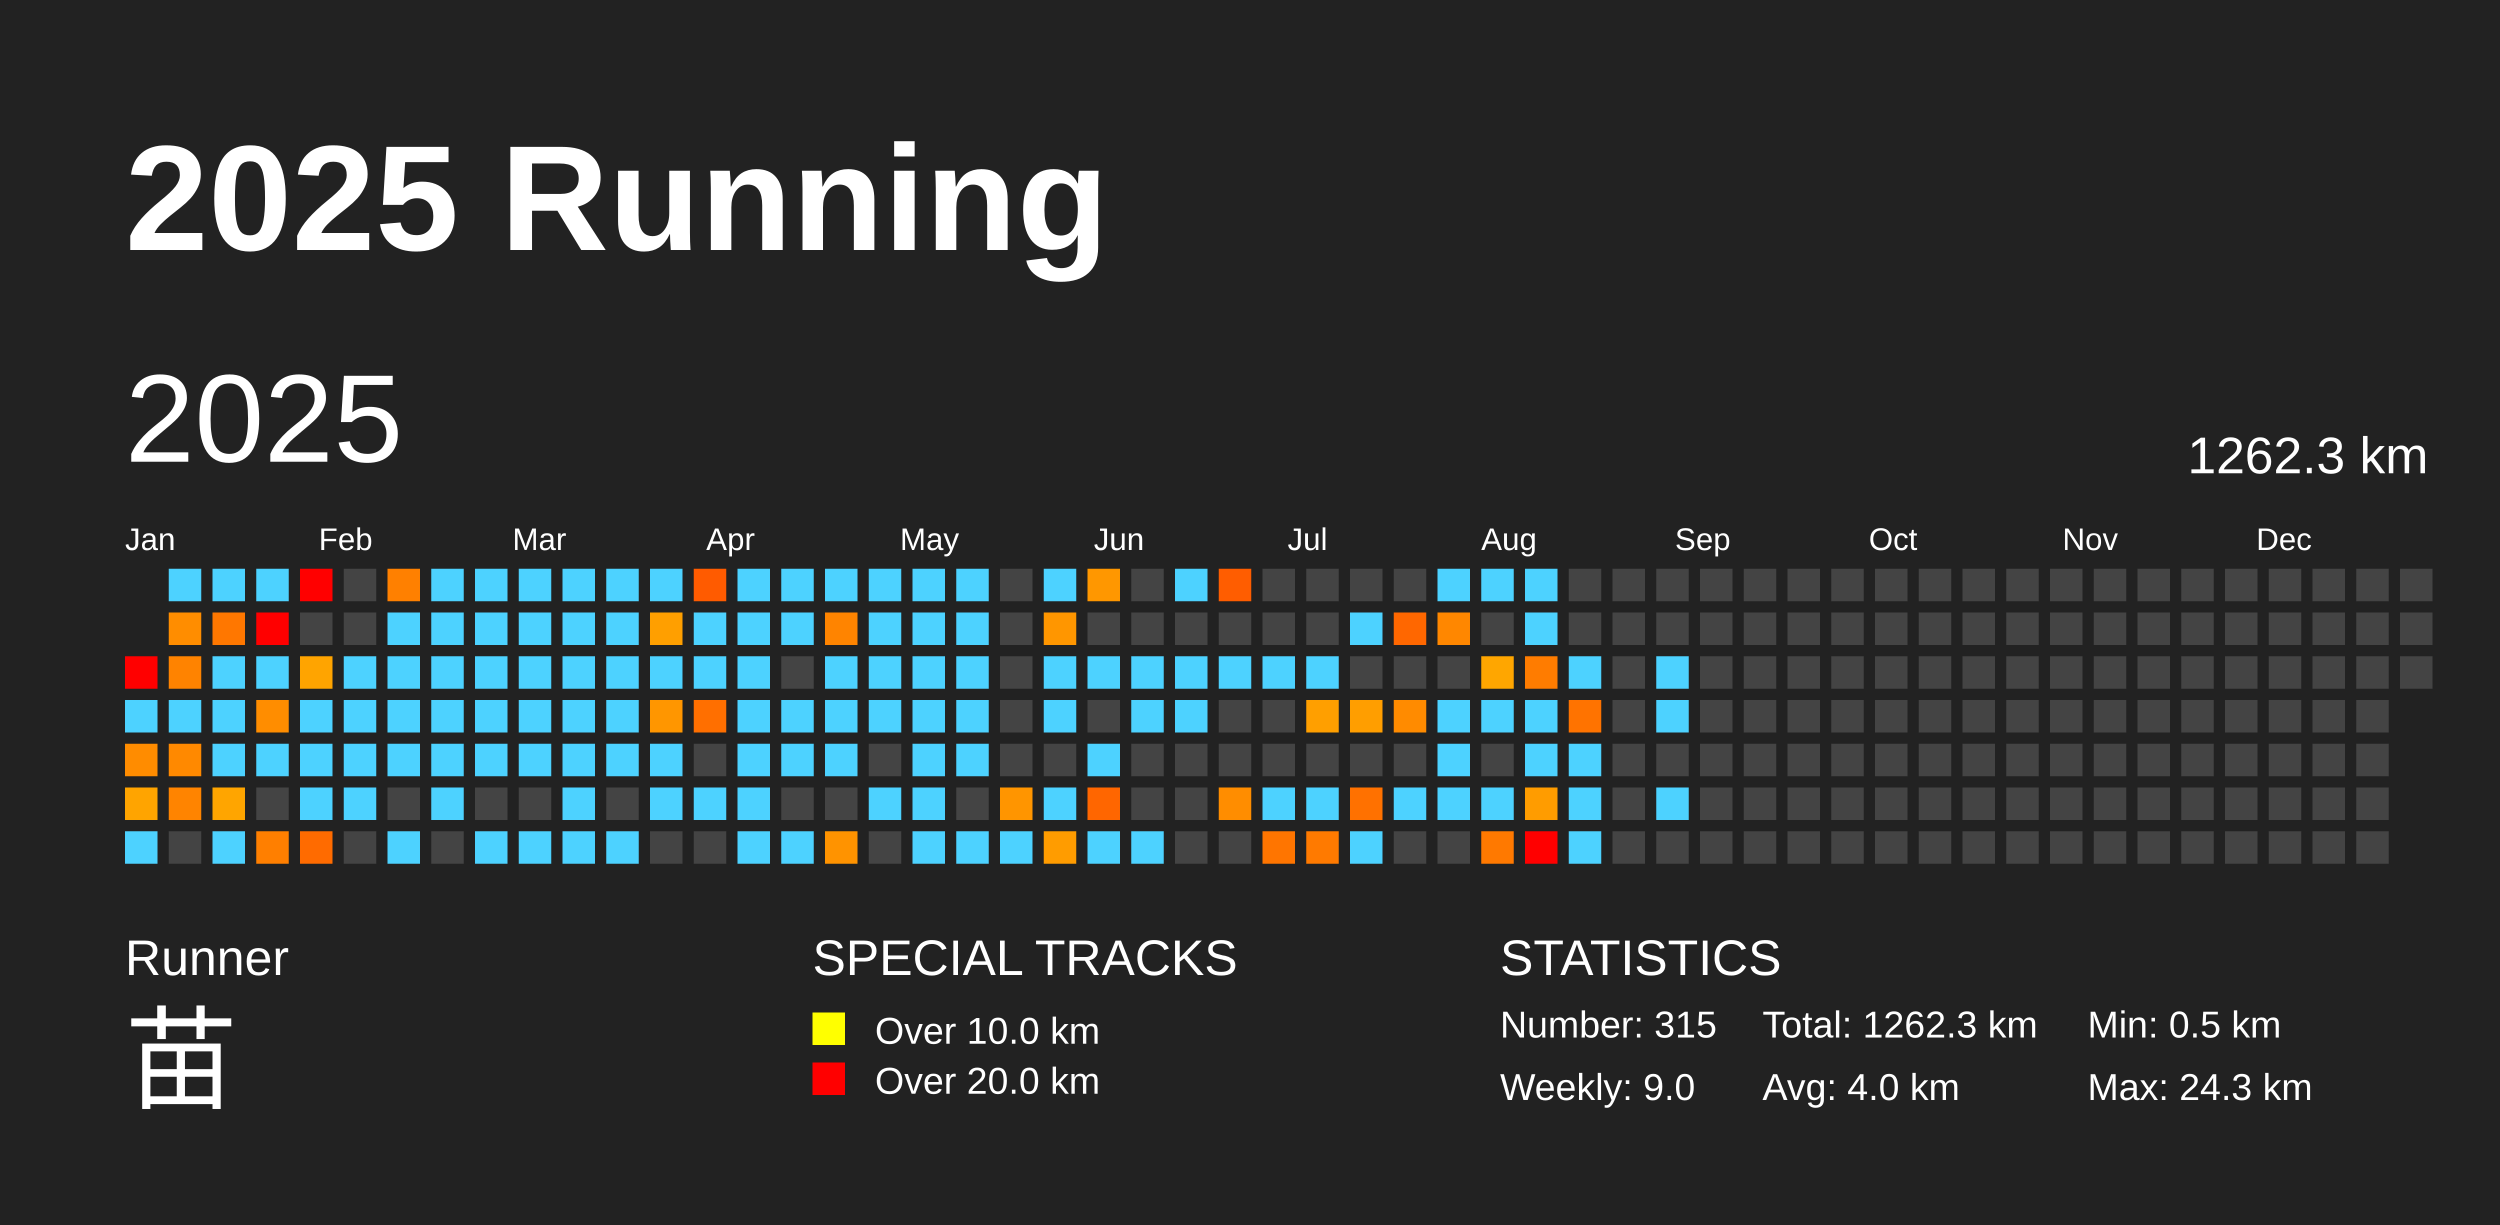
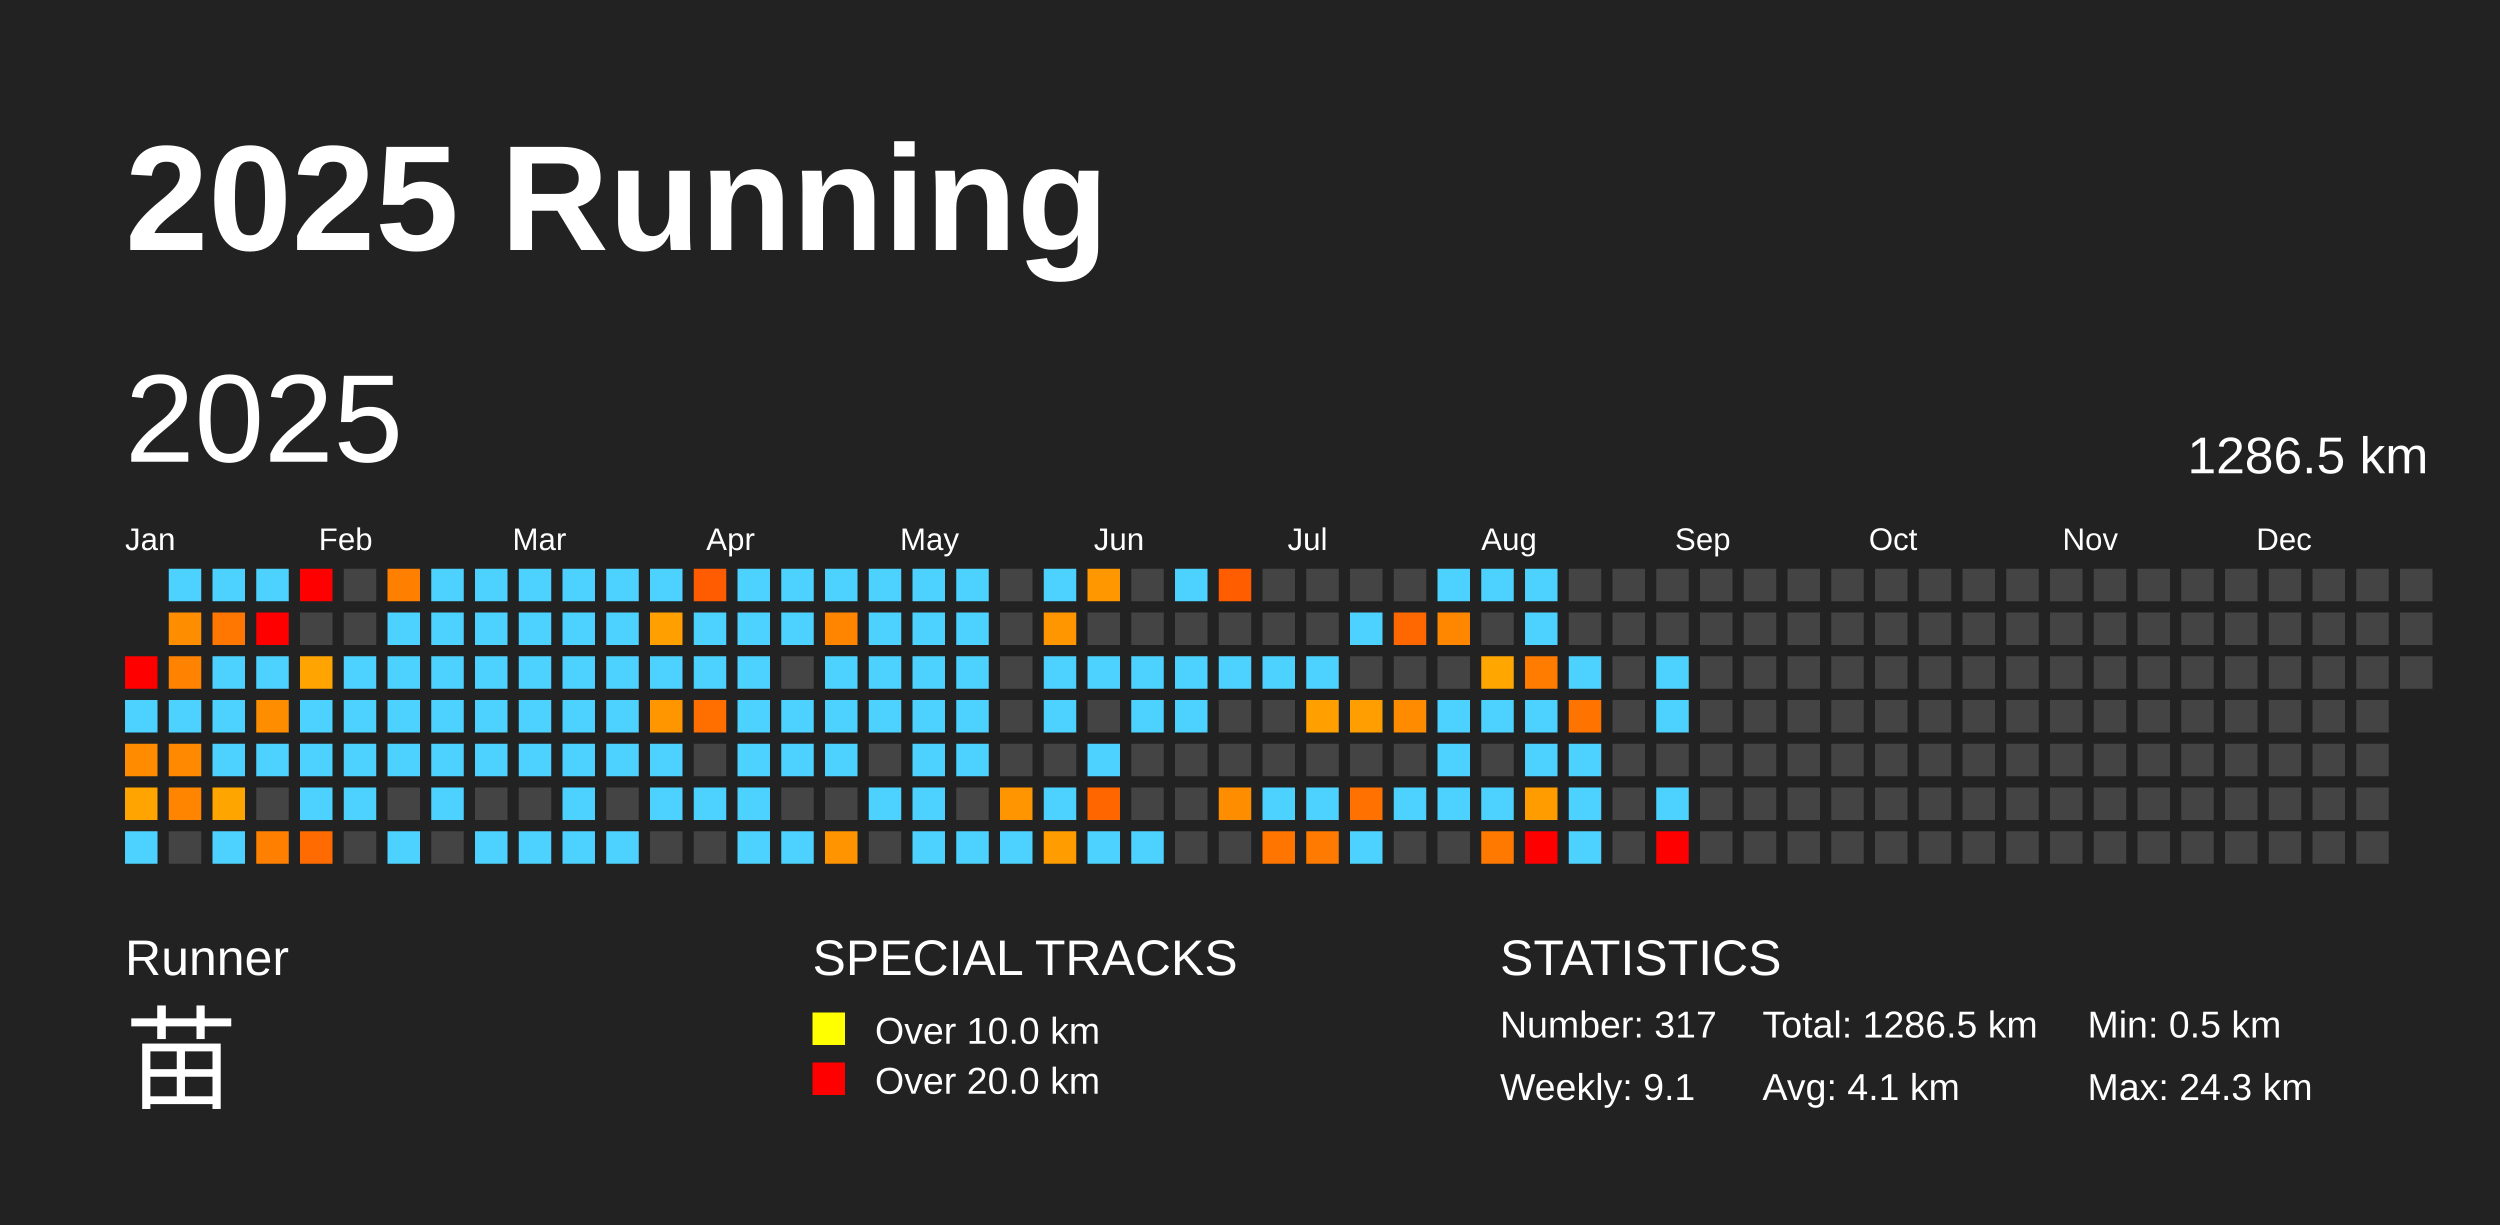
<svg xmlns="http://www.w3.org/2000/svg" baseProfile="full" height="98mm" version="1.1" viewBox="0,0,200,98" width="200mm">
  <defs />
  <rect fill="#222222" height="98" width="200" x="0" y="0" />
  <text fill="#FFFFFF" style="font-size:12px; font-family:Arial; font-weight:bold;" x="10" y="20">2025 Running</text>
  <text fill="#FFFFFF" style="font-size:4px; font-family:Arial" x="10" y="78">Runner</text>
  <text fill="#FFFFFF" style="font-size:9px; font-family:Arial" x="10" y="88">苗</text>
  <text fill="#FFFFFF" style="font-size:4px; font-family:Arial" x="65" y="78">SPECIAL TRACKS</text>
  <rect fill="yellow" height="2.6" width="2.6" x="65" y="81" />
  <text fill="#FFFFFF" style="font-size:3px; font-family:Arial" x="70" y="83.5">Over 10.0 km</text>
  <rect fill="red" height="2.6" width="2.6" x="65" y="85" />
  <text fill="#FFFFFF" style="font-size:3px; font-family:Arial" x="70" y="87.5">Over 20.0 km</text>
  <text fill="#FFFFFF" style="font-size:4px; font-family:Arial" x="120" y="78">STATISTICS</text>
-   <text fill="#FFFFFF" style="font-size:3px; font-family:Arial" x="120" y="83">Number: 315</text>
-   <text fill="#FFFFFF" style="font-size:3px; font-family:Arial" x="120" y="88">Weekly: 9.0</text>
-   <text fill="#FFFFFF" style="font-size:3px; font-family:Arial" x="141" y="83">Total: 1262.3 km</text>
-   <text fill="#FFFFFF" style="font-size:3px; font-family:Arial" x="141" y="88">Avg: 4.0 km</text>
+   <text fill="#FFFFFF" style="font-size:3px; font-family:Arial" x="120" y="83">Number: 317</text>
+   <text fill="#FFFFFF" style="font-size:3px; font-family:Arial" x="120" y="88">Weekly: 9.1</text>
+   <text fill="#FFFFFF" style="font-size:3px; font-family:Arial" x="141" y="83">Total: 1286.5 km</text>
+   <text fill="#FFFFFF" style="font-size:3px; font-family:Arial" x="141" y="88">Avg: 4.1 km</text>
  <text fill="#FFFFFF" style="font-size:3px; font-family:Arial" x="167" y="83">Min: 0.5 km</text>
  <text fill="#FFFFFF" style="font-size:3px; font-family:Arial" x="167" y="88">Max: 24.3 km</text>
  <text dominant-baseline="hanging" fill="#FFFFFF" style="font-size:10.0px; font-family:Arial;" x="10" y="30">2025</text>
-   <text dominant-baseline="hanging" fill="#FFFFFF" style="font-size:4.125px; font-family:Arial;" x="175" y="35">1262.3 km</text>
+   <text dominant-baseline="hanging" fill="#FFFFFF" style="font-size:4.125px; font-family:Arial;" x="175" y="35">1286.5 km</text>
  <text fill="#FFFFFF" style="font-size:2.5px; font-family:Arial" x="10.0" y="44">Jan</text>
  <text fill="#FFFFFF" style="font-size:2.5px; font-family:Arial" x="25.5" y="44">Feb</text>
  <text fill="#FFFFFF" style="font-size:2.5px; font-family:Arial" x="41.0" y="44">Mar</text>
  <text fill="#FFFFFF" style="font-size:2.5px; font-family:Arial" x="56.5" y="44">Apr</text>
  <text fill="#FFFFFF" style="font-size:2.5px; font-family:Arial" x="72.0" y="44">May</text>
  <text fill="#FFFFFF" style="font-size:2.5px; font-family:Arial" x="87.5" y="44">Jun</text>
  <text fill="#FFFFFF" style="font-size:2.5px; font-family:Arial" x="103.0" y="44">Jul</text>
  <text fill="#FFFFFF" style="font-size:2.5px; font-family:Arial" x="118.5" y="44">Aug</text>
  <text fill="#FFFFFF" style="font-size:2.5px; font-family:Arial" x="134.0" y="44">Sep</text>
  <text fill="#FFFFFF" style="font-size:2.5px; font-family:Arial" x="149.5" y="44">Oct</text>
  <text fill="#FFFFFF" style="font-size:2.5px; font-family:Arial" x="165.0" y="44">Nov</text>
  <text fill="#FFFFFF" style="font-size:2.5px; font-family:Arial" x="180.5" y="44">Dec</text>
  <rect fill="red" height="2.6" width="2.6" x="10.0" y="52.5" />
  <rect fill="#4dd2ff" height="2.6" width="2.6" x="10.0" y="56.0" />
  <rect fill="#ff8c00" height="2.6" width="2.6" x="10.0" y="59.5" />
  <rect fill="#ffa400" height="2.6" width="2.6" x="10.0" y="63.0" />
  <rect fill="#4dd2ff" height="2.6" width="2.6" x="10.0" y="66.5" />
  <rect fill="#4dd2ff" height="2.6" width="2.6" x="13.5" y="45.5" />
  <rect fill="#ff8d00" height="2.6" width="2.6" x="13.5" y="49.0" />
  <rect fill="#ff8300" height="2.6" width="2.6" x="13.5" y="52.5" />
  <rect fill="#4dd2ff" height="2.6" width="2.6" x="13.5" y="56.0" />
  <rect fill="#ff8900" height="2.6" width="2.6" x="13.5" y="59.5" />
  <rect fill="#ff8400" height="2.6" width="2.6" x="13.5" y="63.0" />
  <rect fill="#444444" height="2.6" width="2.6" x="13.5" y="66.5" />
  <rect fill="#4dd2ff" height="2.6" width="2.6" x="17.0" y="45.5" />
  <rect fill="#ff7700" height="2.6" width="2.6" x="17.0" y="49.0" />
  <rect fill="#4dd2ff" height="2.6" width="2.6" x="17.0" y="52.5" />
  <rect fill="#4dd2ff" height="2.6" width="2.6" x="17.0" y="56.0" />
  <rect fill="#4dd2ff" height="2.6" width="2.6" x="17.0" y="59.5" />
  <rect fill="#ffa500" height="2.6" width="2.6" x="17.0" y="63.0" />
  <rect fill="#4dd2ff" height="2.6" width="2.6" x="17.0" y="66.5" />
  <rect fill="#4dd2ff" height="2.6" width="2.6" x="20.5" y="45.5" />
  <rect fill="red" height="2.6" width="2.6" x="20.5" y="49.0" />
  <rect fill="#4dd2ff" height="2.6" width="2.6" x="20.5" y="52.5" />
  <rect fill="#ff8d00" height="2.6" width="2.6" x="20.5" y="56.0" />
  <rect fill="#4dd2ff" height="2.6" width="2.6" x="20.5" y="59.5" />
  <rect fill="#444444" height="2.6" width="2.6" x="20.5" y="63.0" />
  <rect fill="#ff7f00" height="2.6" width="2.6" x="20.5" y="66.5" />
  <rect fill="red" height="2.6" width="2.6" x="24.0" y="45.5" />
  <rect fill="#444444" height="2.6" width="2.6" x="24.0" y="49.0" />
  <rect fill="#ffa400" height="2.6" width="2.6" x="24.0" y="52.5" />
  <rect fill="#4dd2ff" height="2.6" width="2.6" x="24.0" y="56.0" />
  <rect fill="#4dd2ff" height="2.6" width="2.6" x="24.0" y="59.5" />
  <rect fill="#4dd2ff" height="2.6" width="2.6" x="24.0" y="63.0" />
  <rect fill="#ff6b00" height="2.6" width="2.6" x="24.0" y="66.5" />
  <rect fill="#444444" height="2.6" width="2.6" x="27.5" y="45.5" />
  <rect fill="#444444" height="2.6" width="2.6" x="27.5" y="49.0" />
  <rect fill="#4dd2ff" height="2.6" width="2.6" x="27.5" y="52.5" />
  <rect fill="#4dd2ff" height="2.6" width="2.6" x="27.5" y="56.0" />
  <rect fill="#4dd2ff" height="2.6" width="2.6" x="27.5" y="59.5" />
  <rect fill="#4dd2ff" height="2.6" width="2.6" x="27.5" y="63.0" />
  <rect fill="#444444" height="2.6" width="2.6" x="27.5" y="66.5" />
  <rect fill="#ff8000" height="2.6" width="2.6" x="31.0" y="45.5" />
  <rect fill="#4dd2ff" height="2.6" width="2.6" x="31.0" y="49.0" />
  <rect fill="#4dd2ff" height="2.6" width="2.6" x="31.0" y="52.5" />
  <rect fill="#4dd2ff" height="2.6" width="2.6" x="31.0" y="56.0" />
  <rect fill="#4dd2ff" height="2.6" width="2.6" x="31.0" y="59.5" />
  <rect fill="#444444" height="2.6" width="2.6" x="31.0" y="63.0" />
  <rect fill="#4dd2ff" height="2.6" width="2.6" x="31.0" y="66.5" />
  <rect fill="#4dd2ff" height="2.6" width="2.6" x="34.5" y="45.5" />
  <rect fill="#4dd2ff" height="2.6" width="2.6" x="34.5" y="49.0" />
  <rect fill="#4dd2ff" height="2.6" width="2.6" x="34.5" y="52.5" />
  <rect fill="#4dd2ff" height="2.6" width="2.6" x="34.5" y="56.0" />
  <rect fill="#4dd2ff" height="2.6" width="2.6" x="34.5" y="59.5" />
  <rect fill="#4dd2ff" height="2.6" width="2.6" x="34.5" y="63.0" />
  <rect fill="#444444" height="2.6" width="2.6" x="34.5" y="66.5" />
  <rect fill="#4dd2ff" height="2.6" width="2.6" x="38.0" y="45.5" />
  <rect fill="#4dd2ff" height="2.6" width="2.6" x="38.0" y="49.0" />
  <rect fill="#4dd2ff" height="2.6" width="2.6" x="38.0" y="52.5" />
  <rect fill="#4dd2ff" height="2.6" width="2.6" x="38.0" y="56.0" />
  <rect fill="#4dd2ff" height="2.6" width="2.6" x="38.0" y="59.5" />
  <rect fill="#444444" height="2.6" width="2.6" x="38.0" y="63.0" />
  <rect fill="#4dd2ff" height="2.6" width="2.6" x="38.0" y="66.5" />
  <rect fill="#4dd2ff" height="2.6" width="2.6" x="41.5" y="45.5" />
  <rect fill="#4dd2ff" height="2.6" width="2.6" x="41.5" y="49.0" />
  <rect fill="#4dd2ff" height="2.6" width="2.6" x="41.5" y="52.5" />
  <rect fill="#4dd2ff" height="2.6" width="2.6" x="41.5" y="56.0" />
  <rect fill="#4dd2ff" height="2.6" width="2.6" x="41.5" y="59.5" />
  <rect fill="#444444" height="2.6" width="2.6" x="41.5" y="63.0" />
  <rect fill="#4dd2ff" height="2.6" width="2.6" x="41.5" y="66.5" />
  <rect fill="#4dd2ff" height="2.6" width="2.6" x="45.0" y="45.5" />
  <rect fill="#4dd2ff" height="2.6" width="2.6" x="45.0" y="49.0" />
  <rect fill="#4dd2ff" height="2.6" width="2.6" x="45.0" y="52.5" />
  <rect fill="#4dd2ff" height="2.6" width="2.6" x="45.0" y="56.0" />
  <rect fill="#4dd2ff" height="2.6" width="2.6" x="45.0" y="59.5" />
  <rect fill="#4dd2ff" height="2.6" width="2.6" x="45.0" y="63.0" />
  <rect fill="#4dd2ff" height="2.6" width="2.6" x="45.0" y="66.5" />
  <rect fill="#4dd2ff" height="2.6" width="2.6" x="48.5" y="45.5" />
  <rect fill="#4dd2ff" height="2.6" width="2.6" x="48.5" y="49.0" />
  <rect fill="#4dd2ff" height="2.6" width="2.6" x="48.5" y="52.5" />
  <rect fill="#4dd2ff" height="2.6" width="2.6" x="48.5" y="56.0" />
  <rect fill="#4dd2ff" height="2.6" width="2.6" x="48.5" y="59.5" />
  <rect fill="#444444" height="2.6" width="2.6" x="48.5" y="63.0" />
  <rect fill="#4dd2ff" height="2.6" width="2.6" x="48.5" y="66.5" />
  <rect fill="#4dd2ff" height="2.6" width="2.6" x="52.0" y="45.5" />
  <rect fill="#ff9f00" height="2.6" width="2.6" x="52.0" y="49.0" />
  <rect fill="#4dd2ff" height="2.6" width="2.6" x="52.0" y="52.5" />
  <rect fill="#ff9600" height="2.6" width="2.6" x="52.0" y="56.0" />
  <rect fill="#4dd2ff" height="2.6" width="2.6" x="52.0" y="59.5" />
  <rect fill="#4dd2ff" height="2.6" width="2.6" x="52.0" y="63.0" />
  <rect fill="#444444" height="2.6" width="2.6" x="52.0" y="66.5" />
  <rect fill="#ff5b00" height="2.6" width="2.6" x="55.5" y="45.5" />
  <rect fill="#4dd2ff" height="2.6" width="2.6" x="55.5" y="49.0" />
  <rect fill="#4dd2ff" height="2.6" width="2.6" x="55.5" y="52.5" />
  <rect fill="#ff6f00" height="2.6" width="2.6" x="55.5" y="56.0" />
  <rect fill="#444444" height="2.6" width="2.6" x="55.5" y="59.5" />
  <rect fill="#4dd2ff" height="2.6" width="2.6" x="55.5" y="63.0" />
  <rect fill="#444444" height="2.6" width="2.6" x="55.5" y="66.5" />
  <rect fill="#4dd2ff" height="2.6" width="2.6" x="59.0" y="45.5" />
  <rect fill="#4dd2ff" height="2.6" width="2.6" x="59.0" y="49.0" />
  <rect fill="#4dd2ff" height="2.6" width="2.6" x="59.0" y="52.5" />
  <rect fill="#4dd2ff" height="2.6" width="2.6" x="59.0" y="56.0" />
  <rect fill="#4dd2ff" height="2.6" width="2.6" x="59.0" y="59.5" />
  <rect fill="#4dd2ff" height="2.6" width="2.6" x="59.0" y="63.0" />
  <rect fill="#4dd2ff" height="2.6" width="2.6" x="59.0" y="66.5" />
  <rect fill="#4dd2ff" height="2.6" width="2.6" x="62.5" y="45.5" />
  <rect fill="#4dd2ff" height="2.6" width="2.6" x="62.5" y="49.0" />
  <rect fill="#444444" height="2.6" width="2.6" x="62.5" y="52.5" />
  <rect fill="#4dd2ff" height="2.6" width="2.6" x="62.5" y="56.0" />
  <rect fill="#4dd2ff" height="2.6" width="2.6" x="62.5" y="59.5" />
  <rect fill="#444444" height="2.6" width="2.6" x="62.5" y="63.0" />
  <rect fill="#4dd2ff" height="2.6" width="2.6" x="62.5" y="66.5" />
  <rect fill="#4dd2ff" height="2.6" width="2.6" x="66.0" y="45.5" />
  <rect fill="#ff8400" height="2.6" width="2.6" x="66.0" y="49.0" />
  <rect fill="#4dd2ff" height="2.6" width="2.6" x="66.0" y="52.5" />
  <rect fill="#4dd2ff" height="2.6" width="2.6" x="66.0" y="56.0" />
  <rect fill="#4dd2ff" height="2.6" width="2.6" x="66.0" y="59.5" />
  <rect fill="#444444" height="2.6" width="2.6" x="66.0" y="63.0" />
  <rect fill="#ff9300" height="2.6" width="2.6" x="66.0" y="66.5" />
  <rect fill="#4dd2ff" height="2.6" width="2.6" x="69.5" y="45.5" />
  <rect fill="#4dd2ff" height="2.6" width="2.6" x="69.5" y="49.0" />
  <rect fill="#4dd2ff" height="2.6" width="2.6" x="69.5" y="52.5" />
  <rect fill="#4dd2ff" height="2.6" width="2.6" x="69.5" y="56.0" />
  <rect fill="#444444" height="2.6" width="2.6" x="69.5" y="59.5" />
  <rect fill="#4dd2ff" height="2.6" width="2.6" x="69.5" y="63.0" />
  <rect fill="#444444" height="2.6" width="2.6" x="69.5" y="66.5" />
  <rect fill="#4dd2ff" height="2.6" width="2.6" x="73.0" y="45.5" />
  <rect fill="#4dd2ff" height="2.6" width="2.6" x="73.0" y="49.0" />
  <rect fill="#4dd2ff" height="2.6" width="2.6" x="73.0" y="52.5" />
  <rect fill="#4dd2ff" height="2.6" width="2.6" x="73.0" y="56.0" />
  <rect fill="#4dd2ff" height="2.6" width="2.6" x="73.0" y="59.5" />
  <rect fill="#4dd2ff" height="2.6" width="2.6" x="73.0" y="63.0" />
  <rect fill="#4dd2ff" height="2.6" width="2.6" x="73.0" y="66.5" />
  <rect fill="#4dd2ff" height="2.6" width="2.6" x="76.5" y="45.5" />
  <rect fill="#4dd2ff" height="2.6" width="2.6" x="76.5" y="49.0" />
  <rect fill="#4dd2ff" height="2.6" width="2.6" x="76.5" y="52.5" />
  <rect fill="#4dd2ff" height="2.6" width="2.6" x="76.5" y="56.0" />
  <rect fill="#4dd2ff" height="2.6" width="2.6" x="76.5" y="59.5" />
  <rect fill="#444444" height="2.6" width="2.6" x="76.5" y="63.0" />
  <rect fill="#4dd2ff" height="2.6" width="2.6" x="76.5" y="66.5" />
  <rect fill="#444444" height="2.6" width="2.6" x="80.0" y="45.5" />
  <rect fill="#444444" height="2.6" width="2.6" x="80.0" y="49.0" />
  <rect fill="#444444" height="2.6" width="2.6" x="80.0" y="52.5" />
  <rect fill="#444444" height="2.6" width="2.6" x="80.0" y="56.0" />
  <rect fill="#444444" height="2.6" width="2.6" x="80.0" y="59.5" />
  <rect fill="#ff9500" height="2.6" width="2.6" x="80.0" y="63.0" />
  <rect fill="#4dd2ff" height="2.6" width="2.6" x="80.0" y="66.5" />
  <rect fill="#4dd2ff" height="2.6" width="2.6" x="83.5" y="45.5" />
  <rect fill="#ff9600" height="2.6" width="2.6" x="83.5" y="49.0" />
  <rect fill="#4dd2ff" height="2.6" width="2.6" x="83.5" y="52.5" />
  <rect fill="#4dd2ff" height="2.6" width="2.6" x="83.5" y="56.0" />
  <rect fill="#444444" height="2.6" width="2.6" x="83.5" y="59.5" />
  <rect fill="#4dd2ff" height="2.6" width="2.6" x="83.5" y="63.0" />
  <rect fill="#ff9c00" height="2.6" width="2.6" x="83.5" y="66.5" />
  <rect fill="#ff9700" height="2.6" width="2.6" x="87.0" y="45.5" />
  <rect fill="#444444" height="2.6" width="2.6" x="87.0" y="49.0" />
  <rect fill="#4dd2ff" height="2.6" width="2.6" x="87.0" y="52.5" />
  <rect fill="#444444" height="2.6" width="2.6" x="87.0" y="56.0" />
  <rect fill="#4dd2ff" height="2.6" width="2.6" x="87.0" y="59.5" />
  <rect fill="#ff6600" height="2.6" width="2.6" x="87.0" y="63.0" />
  <rect fill="#4dd2ff" height="2.6" width="2.6" x="87.0" y="66.5" />
  <rect fill="#444444" height="2.6" width="2.6" x="90.5" y="45.5" />
  <rect fill="#444444" height="2.6" width="2.6" x="90.5" y="49.0" />
  <rect fill="#4dd2ff" height="2.6" width="2.6" x="90.5" y="52.5" />
  <rect fill="#4dd2ff" height="2.6" width="2.6" x="90.5" y="56.0" />
  <rect fill="#444444" height="2.6" width="2.6" x="90.5" y="59.5" />
  <rect fill="#444444" height="2.6" width="2.6" x="90.5" y="63.0" />
  <rect fill="#4dd2ff" height="2.6" width="2.6" x="90.5" y="66.5" />
  <rect fill="#4dd2ff" height="2.6" width="2.6" x="94.0" y="45.5" />
  <rect fill="#444444" height="2.6" width="2.6" x="94.0" y="49.0" />
  <rect fill="#4dd2ff" height="2.6" width="2.6" x="94.0" y="52.5" />
  <rect fill="#4dd2ff" height="2.6" width="2.6" x="94.0" y="56.0" />
  <rect fill="#444444" height="2.6" width="2.6" x="94.0" y="59.5" />
  <rect fill="#444444" height="2.6" width="2.6" x="94.0" y="63.0" />
  <rect fill="#444444" height="2.6" width="2.6" x="94.0" y="66.5" />
  <rect fill="#ff5d00" height="2.6" width="2.6" x="97.5" y="45.5" />
  <rect fill="#444444" height="2.6" width="2.6" x="97.5" y="49.0" />
  <rect fill="#4dd2ff" height="2.6" width="2.6" x="97.5" y="52.5" />
  <rect fill="#444444" height="2.6" width="2.6" x="97.5" y="56.0" />
  <rect fill="#444444" height="2.6" width="2.6" x="97.5" y="59.5" />
  <rect fill="#ff8d00" height="2.6" width="2.6" x="97.5" y="63.0" />
  <rect fill="#444444" height="2.6" width="2.6" x="97.5" y="66.5" />
  <rect fill="#444444" height="2.6" width="2.6" x="101.0" y="45.5" />
  <rect fill="#444444" height="2.6" width="2.6" x="101.0" y="49.0" />
  <rect fill="#4dd2ff" height="2.6" width="2.6" x="101.0" y="52.5" />
  <rect fill="#444444" height="2.6" width="2.6" x="101.0" y="56.0" />
  <rect fill="#444444" height="2.6" width="2.6" x="101.0" y="59.5" />
  <rect fill="#4dd2ff" height="2.6" width="2.6" x="101.0" y="63.0" />
  <rect fill="#ff7500" height="2.6" width="2.6" x="101.0" y="66.5" />
  <rect fill="#444444" height="2.6" width="2.6" x="104.5" y="45.5" />
  <rect fill="#444444" height="2.6" width="2.6" x="104.5" y="49.0" />
  <rect fill="#4dd2ff" height="2.6" width="2.6" x="104.5" y="52.5" />
  <rect fill="#ff9f00" height="2.6" width="2.6" x="104.5" y="56.0" />
  <rect fill="#444444" height="2.6" width="2.6" x="104.5" y="59.5" />
  <rect fill="#4dd2ff" height="2.6" width="2.6" x="104.5" y="63.0" />
  <rect fill="#ff7a00" height="2.6" width="2.6" x="104.5" y="66.5" />
  <rect fill="#444444" height="2.6" width="2.6" x="108.0" y="45.5" />
  <rect fill="#4dd2ff" height="2.6" width="2.6" x="108.0" y="49.0" />
  <rect fill="#444444" height="2.6" width="2.6" x="108.0" y="52.5" />
  <rect fill="#ff9e00" height="2.6" width="2.6" x="108.0" y="56.0" />
  <rect fill="#444444" height="2.6" width="2.6" x="108.0" y="59.5" />
  <rect fill="#ff7100" height="2.6" width="2.6" x="108.0" y="63.0" />
  <rect fill="#4dd2ff" height="2.6" width="2.6" x="108.0" y="66.5" />
  <rect fill="#444444" height="2.6" width="2.6" x="111.5" y="45.5" />
  <rect fill="#ff6700" height="2.6" width="2.6" x="111.5" y="49.0" />
  <rect fill="#444444" height="2.6" width="2.6" x="111.5" y="52.5" />
  <rect fill="#ff8b00" height="2.6" width="2.6" x="111.5" y="56.0" />
  <rect fill="#444444" height="2.6" width="2.6" x="111.5" y="59.5" />
  <rect fill="#4dd2ff" height="2.6" width="2.6" x="111.5" y="63.0" />
  <rect fill="#444444" height="2.6" width="2.6" x="111.5" y="66.5" />
  <rect fill="#4dd2ff" height="2.6" width="2.6" x="115.0" y="45.5" />
  <rect fill="#ff8700" height="2.6" width="2.6" x="115.0" y="49.0" />
  <rect fill="#444444" height="2.6" width="2.6" x="115.0" y="52.5" />
  <rect fill="#4dd2ff" height="2.6" width="2.6" x="115.0" y="56.0" />
  <rect fill="#4dd2ff" height="2.6" width="2.6" x="115.0" y="59.5" />
  <rect fill="#4dd2ff" height="2.6" width="2.6" x="115.0" y="63.0" />
  <rect fill="#444444" height="2.6" width="2.6" x="115.0" y="66.5" />
  <rect fill="#4dd2ff" height="2.6" width="2.6" x="118.5" y="45.5" />
  <rect fill="#444444" height="2.6" width="2.6" x="118.5" y="49.0" />
  <rect fill="#ffa600" height="2.6" width="2.6" x="118.5" y="52.5" />
  <rect fill="#4dd2ff" height="2.6" width="2.6" x="118.5" y="56.0" />
  <rect fill="#444444" height="2.6" width="2.6" x="118.5" y="59.5" />
  <rect fill="#4dd2ff" height="2.6" width="2.6" x="118.5" y="63.0" />
  <rect fill="#ff7900" height="2.6" width="2.6" x="118.5" y="66.5" />
  <rect fill="#4dd2ff" height="2.6" width="2.6" x="122.0" y="45.5" />
  <rect fill="#4dd2ff" height="2.6" width="2.6" x="122.0" y="49.0" />
  <rect fill="#ff7c00" height="2.6" width="2.6" x="122.0" y="52.5" />
  <rect fill="#4dd2ff" height="2.6" width="2.6" x="122.0" y="56.0" />
  <rect fill="#4dd2ff" height="2.6" width="2.6" x="122.0" y="59.5" />
  <rect fill="#ff9c00" height="2.6" width="2.6" x="122.0" y="63.0" />
  <rect fill="red" height="2.6" width="2.6" x="122.0" y="66.5" />
  <rect fill="#444444" height="2.6" width="2.6" x="125.5" y="45.5" />
  <rect fill="#444444" height="2.6" width="2.6" x="125.5" y="49.0" />
  <rect fill="#4dd2ff" height="2.6" width="2.6" x="125.5" y="52.5" />
  <rect fill="#ff7300" height="2.6" width="2.6" x="125.5" y="56.0" />
  <rect fill="#4dd2ff" height="2.6" width="2.6" x="125.5" y="59.5" />
  <rect fill="#4dd2ff" height="2.6" width="2.6" x="125.5" y="63.0" />
  <rect fill="#4dd2ff" height="2.6" width="2.6" x="125.5" y="66.5" />
  <rect fill="#444444" height="2.6" width="2.6" x="129.0" y="45.5" />
  <rect fill="#444444" height="2.6" width="2.6" x="129.0" y="49.0" />
  <rect fill="#444444" height="2.6" width="2.6" x="129.0" y="52.5" />
  <rect fill="#444444" height="2.6" width="2.6" x="129.0" y="56.0" />
  <rect fill="#444444" height="2.6" width="2.6" x="129.0" y="59.5" />
  <rect fill="#444444" height="2.6" width="2.6" x="129.0" y="63.0" />
  <rect fill="#444444" height="2.6" width="2.6" x="129.0" y="66.5" />
  <rect fill="#444444" height="2.6" width="2.6" x="132.5" y="45.5" />
  <rect fill="#444444" height="2.6" width="2.6" x="132.5" y="49.0" />
  <rect fill="#4dd2ff" height="2.6" width="2.6" x="132.5" y="52.5" />
  <rect fill="#4dd2ff" height="2.6" width="2.6" x="132.5" y="56.0" />
  <rect fill="#444444" height="2.6" width="2.6" x="132.5" y="59.5" />
  <rect fill="#4dd2ff" height="2.6" width="2.6" x="132.5" y="63.0" />
-   <rect fill="#444444" height="2.6" width="2.6" x="132.5" y="66.5" />
+   <rect fill="red" height="2.6" width="2.6" x="132.5" y="66.5" />
  <rect fill="#444444" height="2.6" width="2.6" x="136.0" y="45.5" />
  <rect fill="#444444" height="2.6" width="2.6" x="136.0" y="49.0" />
  <rect fill="#444444" height="2.6" width="2.6" x="136.0" y="52.5" />
  <rect fill="#444444" height="2.6" width="2.6" x="136.0" y="56.0" />
  <rect fill="#444444" height="2.6" width="2.6" x="136.0" y="59.5" />
  <rect fill="#444444" height="2.6" width="2.6" x="136.0" y="63.0" />
  <rect fill="#444444" height="2.6" width="2.6" x="136.0" y="66.5" />
  <rect fill="#444444" height="2.6" width="2.6" x="139.5" y="45.5" />
  <rect fill="#444444" height="2.6" width="2.6" x="139.5" y="49.0" />
  <rect fill="#444444" height="2.6" width="2.6" x="139.5" y="52.5" />
  <rect fill="#444444" height="2.6" width="2.6" x="139.5" y="56.0" />
  <rect fill="#444444" height="2.6" width="2.6" x="139.5" y="59.5" />
  <rect fill="#444444" height="2.6" width="2.6" x="139.5" y="63.0" />
  <rect fill="#444444" height="2.6" width="2.6" x="139.5" y="66.5" />
  <rect fill="#444444" height="2.6" width="2.6" x="143.0" y="45.5" />
  <rect fill="#444444" height="2.6" width="2.6" x="143.0" y="49.0" />
  <rect fill="#444444" height="2.6" width="2.6" x="143.0" y="52.5" />
  <rect fill="#444444" height="2.6" width="2.6" x="143.0" y="56.0" />
  <rect fill="#444444" height="2.6" width="2.6" x="143.0" y="59.5" />
  <rect fill="#444444" height="2.6" width="2.6" x="143.0" y="63.0" />
  <rect fill="#444444" height="2.6" width="2.6" x="143.0" y="66.5" />
  <rect fill="#444444" height="2.6" width="2.6" x="146.5" y="45.5" />
  <rect fill="#444444" height="2.6" width="2.6" x="146.5" y="49.0" />
  <rect fill="#444444" height="2.6" width="2.6" x="146.5" y="52.5" />
  <rect fill="#444444" height="2.6" width="2.6" x="146.5" y="56.0" />
  <rect fill="#444444" height="2.6" width="2.6" x="146.5" y="59.5" />
  <rect fill="#444444" height="2.6" width="2.6" x="146.5" y="63.0" />
  <rect fill="#444444" height="2.6" width="2.6" x="146.5" y="66.5" />
  <rect fill="#444444" height="2.6" width="2.6" x="150.0" y="45.5" />
  <rect fill="#444444" height="2.6" width="2.6" x="150.0" y="49.0" />
  <rect fill="#444444" height="2.6" width="2.6" x="150.0" y="52.5" />
  <rect fill="#444444" height="2.6" width="2.6" x="150.0" y="56.0" />
  <rect fill="#444444" height="2.6" width="2.6" x="150.0" y="59.5" />
  <rect fill="#444444" height="2.6" width="2.6" x="150.0" y="63.0" />
  <rect fill="#444444" height="2.6" width="2.6" x="150.0" y="66.5" />
  <rect fill="#444444" height="2.6" width="2.6" x="153.5" y="45.5" />
  <rect fill="#444444" height="2.6" width="2.6" x="153.5" y="49.0" />
  <rect fill="#444444" height="2.6" width="2.6" x="153.5" y="52.5" />
  <rect fill="#444444" height="2.6" width="2.6" x="153.5" y="56.0" />
  <rect fill="#444444" height="2.6" width="2.6" x="153.5" y="59.5" />
  <rect fill="#444444" height="2.6" width="2.6" x="153.5" y="63.0" />
  <rect fill="#444444" height="2.6" width="2.6" x="153.5" y="66.5" />
  <rect fill="#444444" height="2.6" width="2.6" x="157.0" y="45.5" />
  <rect fill="#444444" height="2.6" width="2.6" x="157.0" y="49.0" />
  <rect fill="#444444" height="2.6" width="2.6" x="157.0" y="52.5" />
  <rect fill="#444444" height="2.6" width="2.6" x="157.0" y="56.0" />
  <rect fill="#444444" height="2.6" width="2.6" x="157.0" y="59.5" />
  <rect fill="#444444" height="2.6" width="2.6" x="157.0" y="63.0" />
  <rect fill="#444444" height="2.6" width="2.6" x="157.0" y="66.5" />
  <rect fill="#444444" height="2.6" width="2.6" x="160.5" y="45.5" />
  <rect fill="#444444" height="2.6" width="2.6" x="160.5" y="49.0" />
  <rect fill="#444444" height="2.6" width="2.6" x="160.5" y="52.5" />
  <rect fill="#444444" height="2.6" width="2.6" x="160.5" y="56.0" />
  <rect fill="#444444" height="2.6" width="2.6" x="160.5" y="59.5" />
  <rect fill="#444444" height="2.6" width="2.6" x="160.5" y="63.0" />
  <rect fill="#444444" height="2.6" width="2.6" x="160.5" y="66.5" />
  <rect fill="#444444" height="2.6" width="2.6" x="164.0" y="45.5" />
  <rect fill="#444444" height="2.6" width="2.6" x="164.0" y="49.0" />
  <rect fill="#444444" height="2.6" width="2.6" x="164.0" y="52.5" />
  <rect fill="#444444" height="2.6" width="2.6" x="164.0" y="56.0" />
  <rect fill="#444444" height="2.6" width="2.6" x="164.0" y="59.5" />
  <rect fill="#444444" height="2.6" width="2.6" x="164.0" y="63.0" />
  <rect fill="#444444" height="2.6" width="2.6" x="164.0" y="66.5" />
  <rect fill="#444444" height="2.6" width="2.6" x="167.5" y="45.5" />
  <rect fill="#444444" height="2.6" width="2.6" x="167.5" y="49.0" />
  <rect fill="#444444" height="2.6" width="2.6" x="167.5" y="52.5" />
  <rect fill="#444444" height="2.6" width="2.6" x="167.5" y="56.0" />
  <rect fill="#444444" height="2.6" width="2.6" x="167.5" y="59.5" />
  <rect fill="#444444" height="2.6" width="2.6" x="167.5" y="63.0" />
  <rect fill="#444444" height="2.6" width="2.6" x="167.5" y="66.5" />
  <rect fill="#444444" height="2.6" width="2.6" x="171.0" y="45.5" />
  <rect fill="#444444" height="2.6" width="2.6" x="171.0" y="49.0" />
  <rect fill="#444444" height="2.6" width="2.6" x="171.0" y="52.5" />
  <rect fill="#444444" height="2.6" width="2.6" x="171.0" y="56.0" />
  <rect fill="#444444" height="2.6" width="2.6" x="171.0" y="59.5" />
  <rect fill="#444444" height="2.6" width="2.6" x="171.0" y="63.0" />
  <rect fill="#444444" height="2.6" width="2.6" x="171.0" y="66.5" />
  <rect fill="#444444" height="2.6" width="2.6" x="174.5" y="45.5" />
  <rect fill="#444444" height="2.6" width="2.6" x="174.5" y="49.0" />
  <rect fill="#444444" height="2.6" width="2.6" x="174.5" y="52.5" />
  <rect fill="#444444" height="2.6" width="2.6" x="174.5" y="56.0" />
  <rect fill="#444444" height="2.6" width="2.6" x="174.5" y="59.5" />
  <rect fill="#444444" height="2.6" width="2.6" x="174.5" y="63.0" />
  <rect fill="#444444" height="2.6" width="2.6" x="174.5" y="66.5" />
  <rect fill="#444444" height="2.6" width="2.6" x="178.0" y="45.5" />
  <rect fill="#444444" height="2.6" width="2.6" x="178.0" y="49.0" />
  <rect fill="#444444" height="2.6" width="2.6" x="178.0" y="52.5" />
  <rect fill="#444444" height="2.6" width="2.6" x="178.0" y="56.0" />
  <rect fill="#444444" height="2.6" width="2.6" x="178.0" y="59.5" />
  <rect fill="#444444" height="2.6" width="2.6" x="178.0" y="63.0" />
  <rect fill="#444444" height="2.6" width="2.6" x="178.0" y="66.5" />
  <rect fill="#444444" height="2.6" width="2.6" x="181.5" y="45.5" />
  <rect fill="#444444" height="2.6" width="2.6" x="181.5" y="49.0" />
  <rect fill="#444444" height="2.6" width="2.6" x="181.5" y="52.5" />
  <rect fill="#444444" height="2.6" width="2.6" x="181.5" y="56.0" />
  <rect fill="#444444" height="2.6" width="2.6" x="181.5" y="59.5" />
  <rect fill="#444444" height="2.6" width="2.6" x="181.5" y="63.0" />
  <rect fill="#444444" height="2.6" width="2.6" x="181.5" y="66.5" />
  <rect fill="#444444" height="2.6" width="2.6" x="185.0" y="45.5" />
  <rect fill="#444444" height="2.6" width="2.6" x="185.0" y="49.0" />
  <rect fill="#444444" height="2.6" width="2.6" x="185.0" y="52.5" />
  <rect fill="#444444" height="2.6" width="2.6" x="185.0" y="56.0" />
  <rect fill="#444444" height="2.6" width="2.6" x="185.0" y="59.5" />
  <rect fill="#444444" height="2.6" width="2.6" x="185.0" y="63.0" />
  <rect fill="#444444" height="2.6" width="2.6" x="185.0" y="66.5" />
  <rect fill="#444444" height="2.6" width="2.6" x="188.5" y="45.5" />
  <rect fill="#444444" height="2.6" width="2.6" x="188.5" y="49.0" />
  <rect fill="#444444" height="2.6" width="2.6" x="188.5" y="52.5" />
  <rect fill="#444444" height="2.6" width="2.6" x="188.5" y="56.0" />
  <rect fill="#444444" height="2.6" width="2.6" x="188.5" y="59.5" />
  <rect fill="#444444" height="2.6" width="2.6" x="188.5" y="63.0" />
  <rect fill="#444444" height="2.6" width="2.6" x="188.5" y="66.5" />
  <rect fill="#444444" height="2.6" width="2.6" x="192.0" y="45.5" />
  <rect fill="#444444" height="2.6" width="2.6" x="192.0" y="49.0" />
  <rect fill="#444444" height="2.6" width="2.6" x="192.0" y="52.5" />
</svg>
